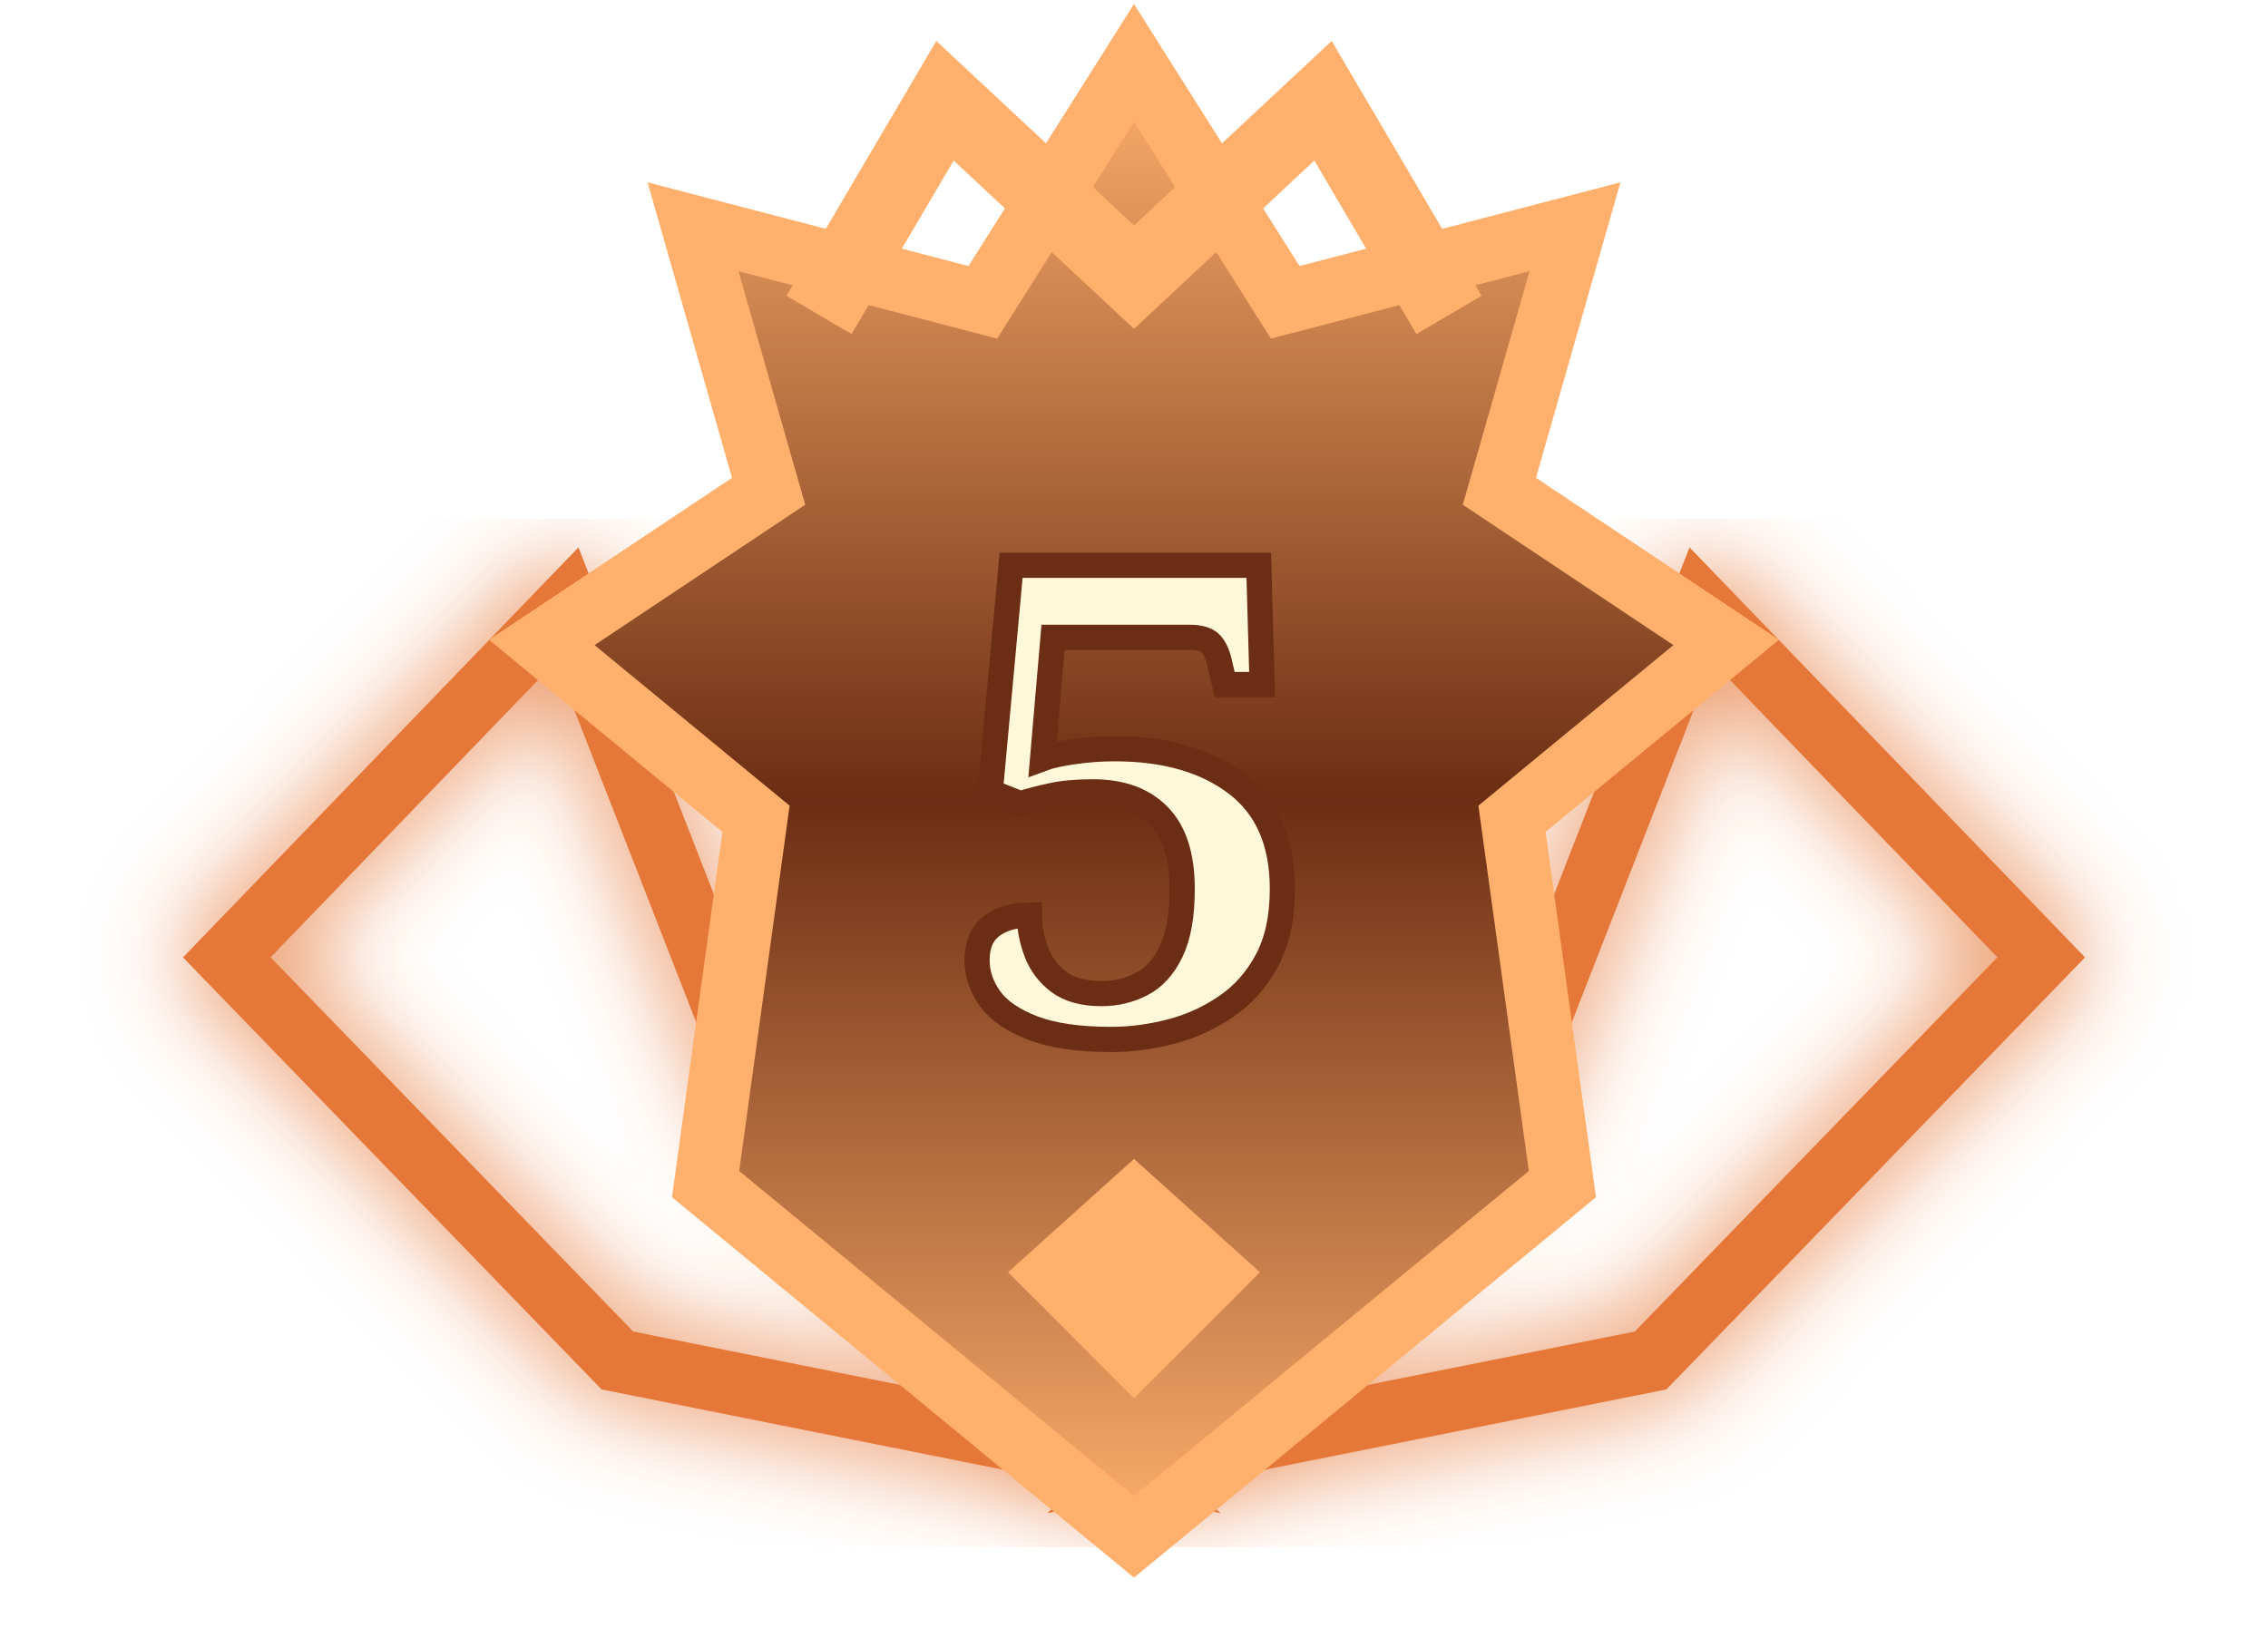
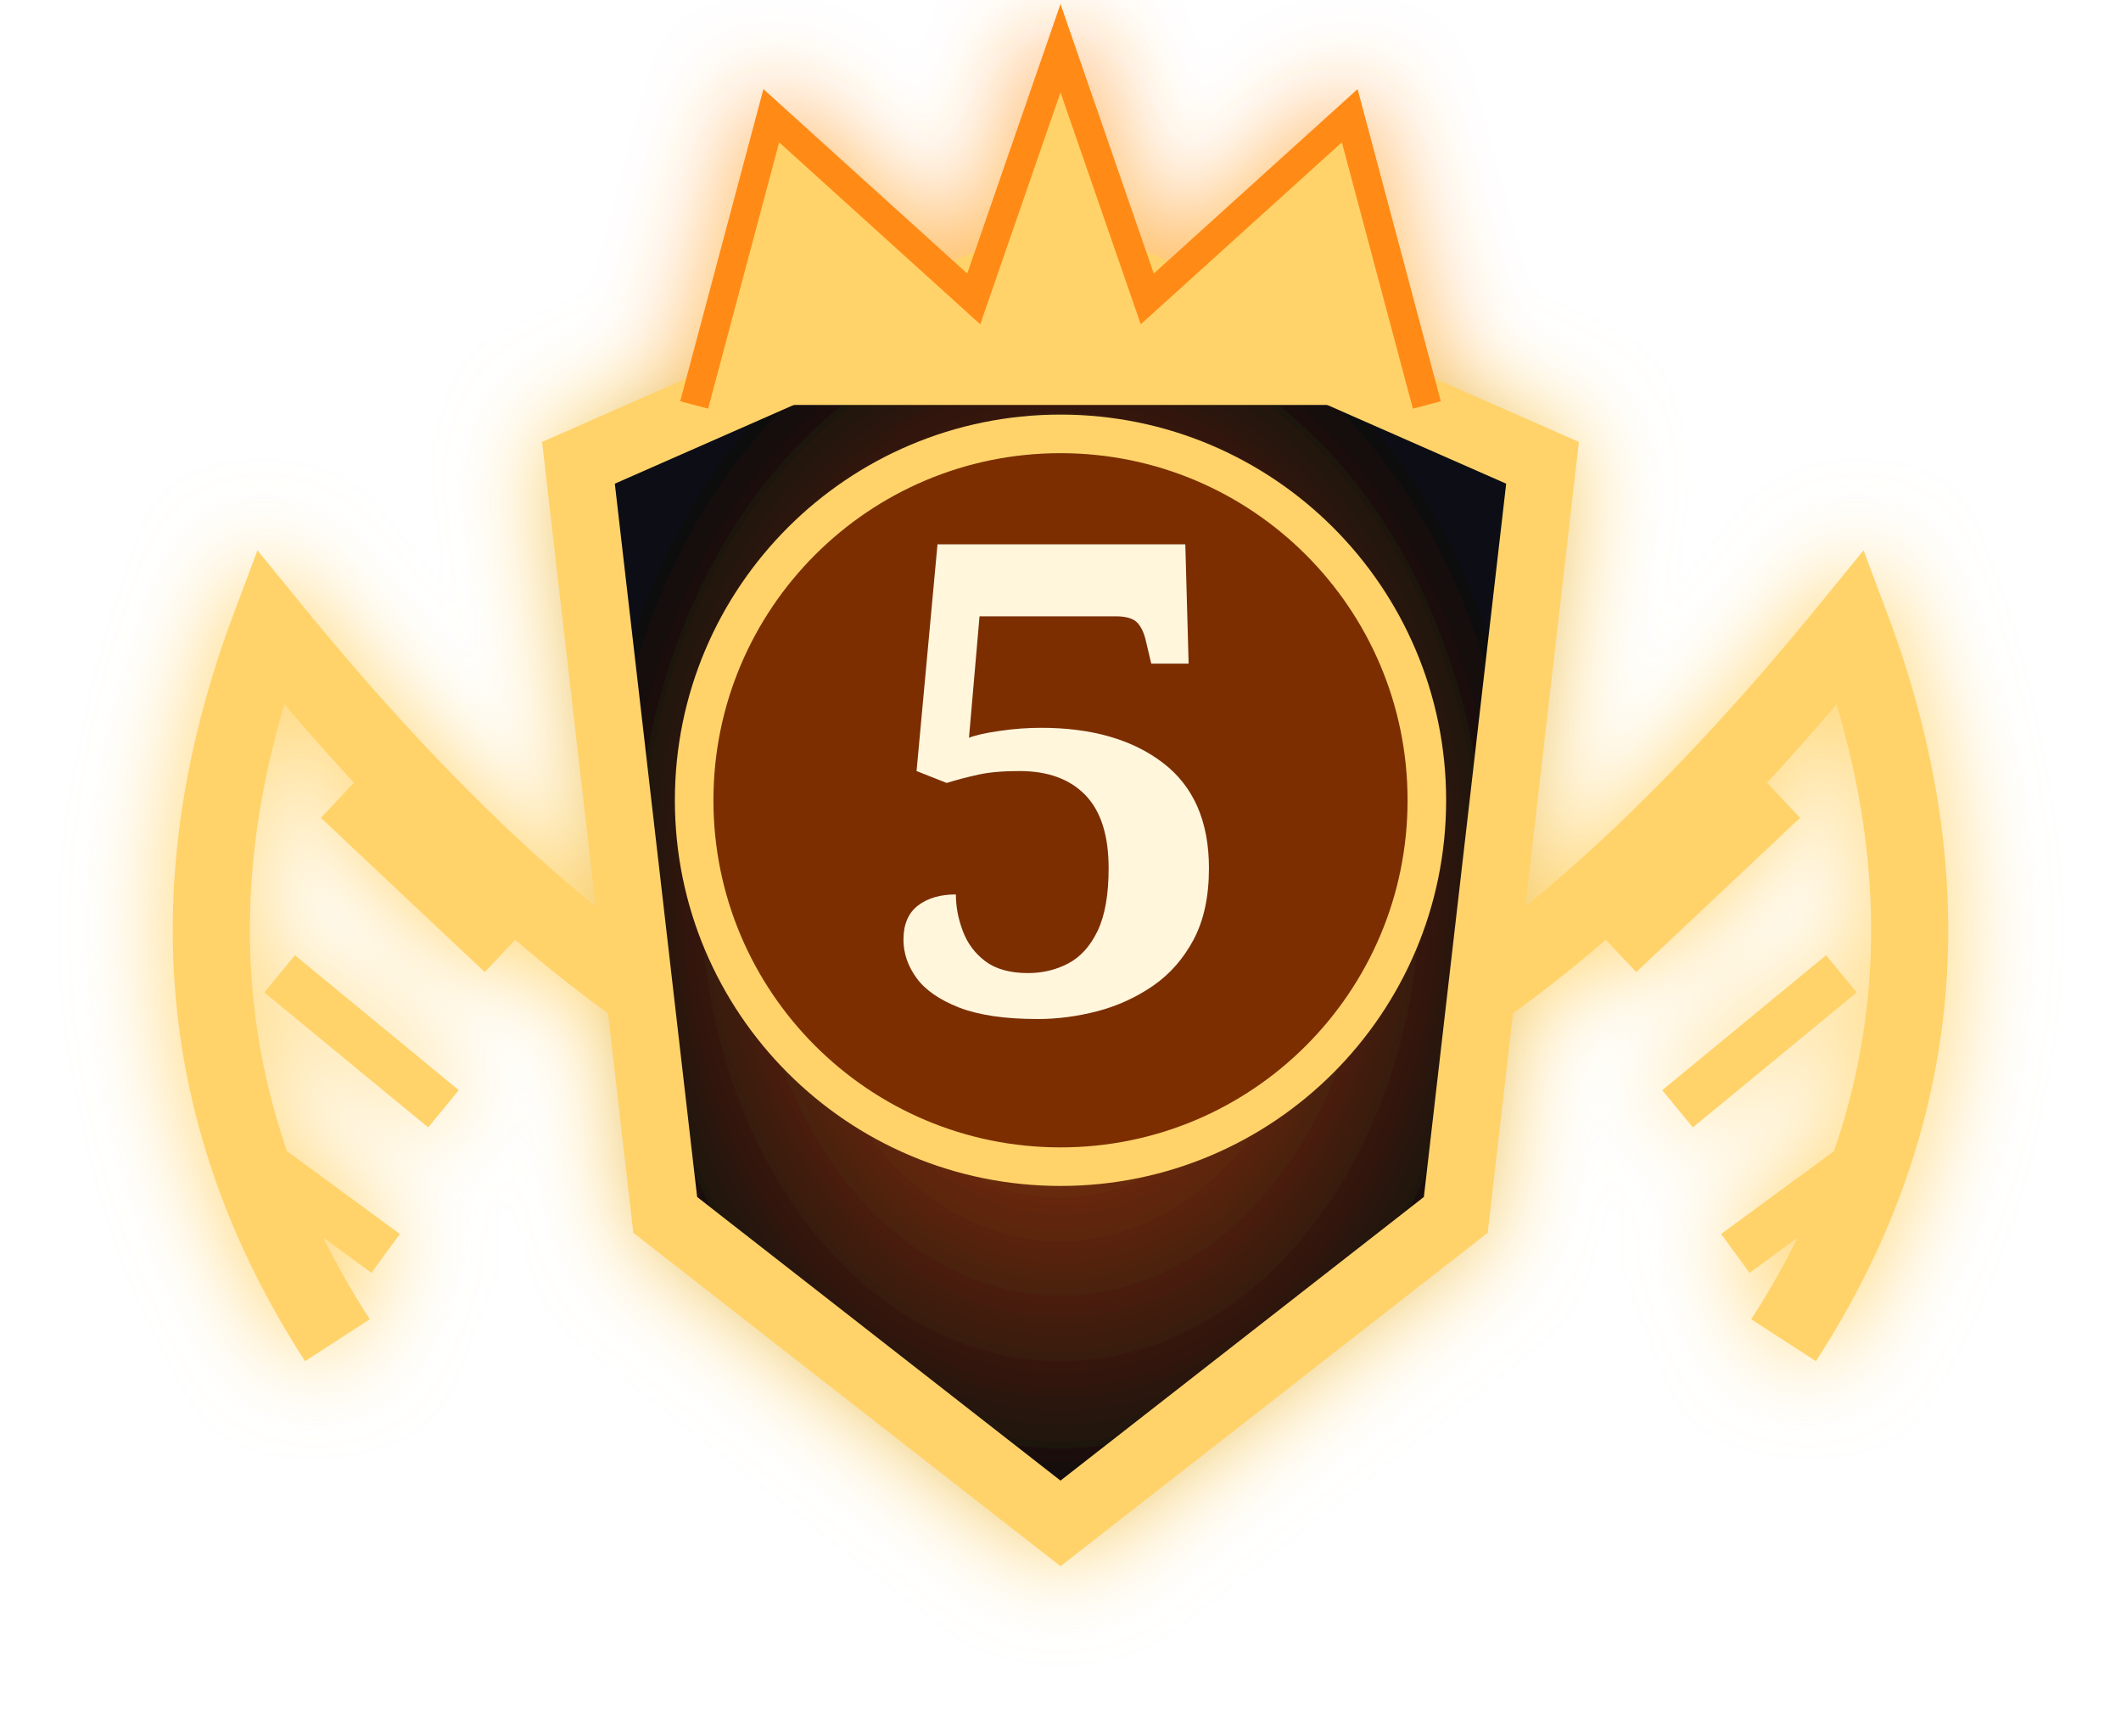
- <svg xmlns="http://www.w3.org/2000/svg" viewBox="0 0 180 130">
+ <svg xmlns="http://www.w3.org/2000/svg" viewBox="0 0 220 180">
  <defs>
-     <filter id="g">
-       <feGaussianBlur stdDeviation="4" result="b" />
+     <radialGradient id="s">
+       <stop stop-color="#ffd36b" />
+       <stop offset=".38" stop-color="#7b2f05" />
+       <stop offset="1" stop-color="#090b12" />
+     </radialGradient>
+     <filter id="g" x="-40%" y="-40%" width="180%" height="180%">
+       <feGaussianBlur stdDeviation="5" result="b" />
      <feMerge>
        <feMergeNode in="b" />
        <feMergeNode in="SourceGraphic" />
      </feMerge>
    </filter>
-     <linearGradient id="m" x2="0" y2="1">
-       <stop stop-color="#ffb06c" />
-       <stop offset=".5" stop-color="#6b2d13" />
-       <stop offset="1" stop-color="#ffb06c" />
-     </linearGradient>
  </defs>
-   <g filter="url(#g)" fill="none" stroke="#e57838" stroke-width="5">
-     <path d="M18 76 45 48 61 89 89 116 49 108z" />
-     <path d="M162 76 135 48 119 89 91 116 131 108z" />
+   <g filter="url(#g)">
+     <path d="M35 139Q13 105 28 65Q50 92 70 105M185 139Q207 105 192 65Q170 92 150 105" fill="none" stroke="#ffd36b" stroke-width="8" />
+     <g fill="none" stroke="#ffd36b" stroke-width="5">
+       <path d="M40 130 25 119M46 115 29 101M52 99 35 83M180 130 195 119M174 115 191 101M168 99 185 83" />
+     </g>
+     <path d="M110 26 160 48 151 126 110 158 69 126 60 48Z" fill="url(#s)" stroke="#ffd36b" stroke-width="7" />
+     <path d="M72 42 80 12 101 31 110 5 119 31 140 12 148 42" fill="#ffd36b" stroke="#ff8b16" stroke-width="3" />
+     <circle cx="110" cy="83" r="38" fill="#7b2f05" stroke="#ffd36b" stroke-width="4" />
+     <text x="110" y="105" text-anchor="middle" font-family="Georgia" font-weight="900" font-size="68" fill="#fff6dc">5</text>
  </g>
-   <path d="M90 5 102 24 125 18 119 39 137 51 120 65 124 94 90 122 56 94 60 65 43 51 61 39 55 18 78 24z" fill="url(#m)" stroke="#ffb06c" stroke-width="5" />
-   <path d="M65 25 75 8 90 22 105 8 115 25" fill="none" stroke="#ffb06c" stroke-width="6" />
-   <text x="90" y="82" text-anchor="middle" font-family="Georgia" font-weight="900" font-size="52" fill="#fff7da" stroke="#6b2d13" stroke-width="2">5</text>
-   <path d="M80 101 90 92 100 101 90 111z" fill="#ffb06c" />
</svg>
